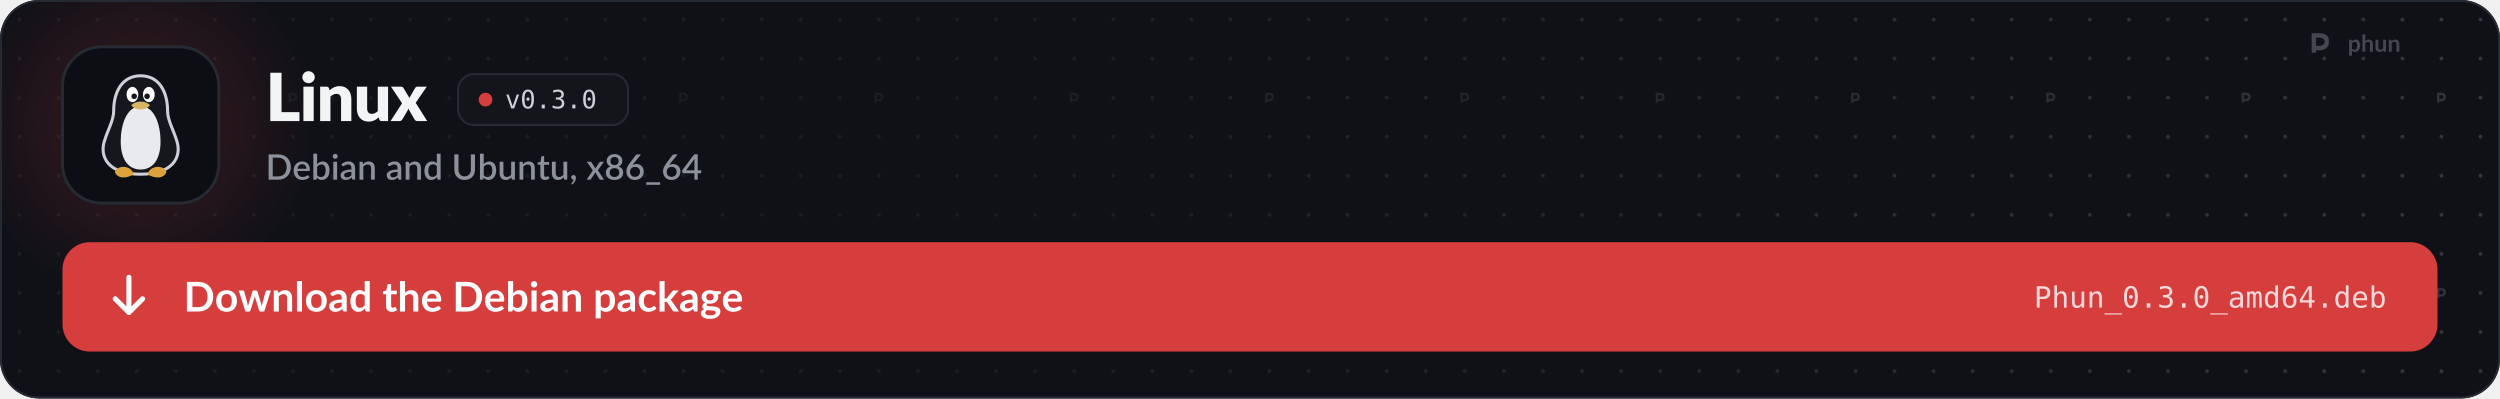
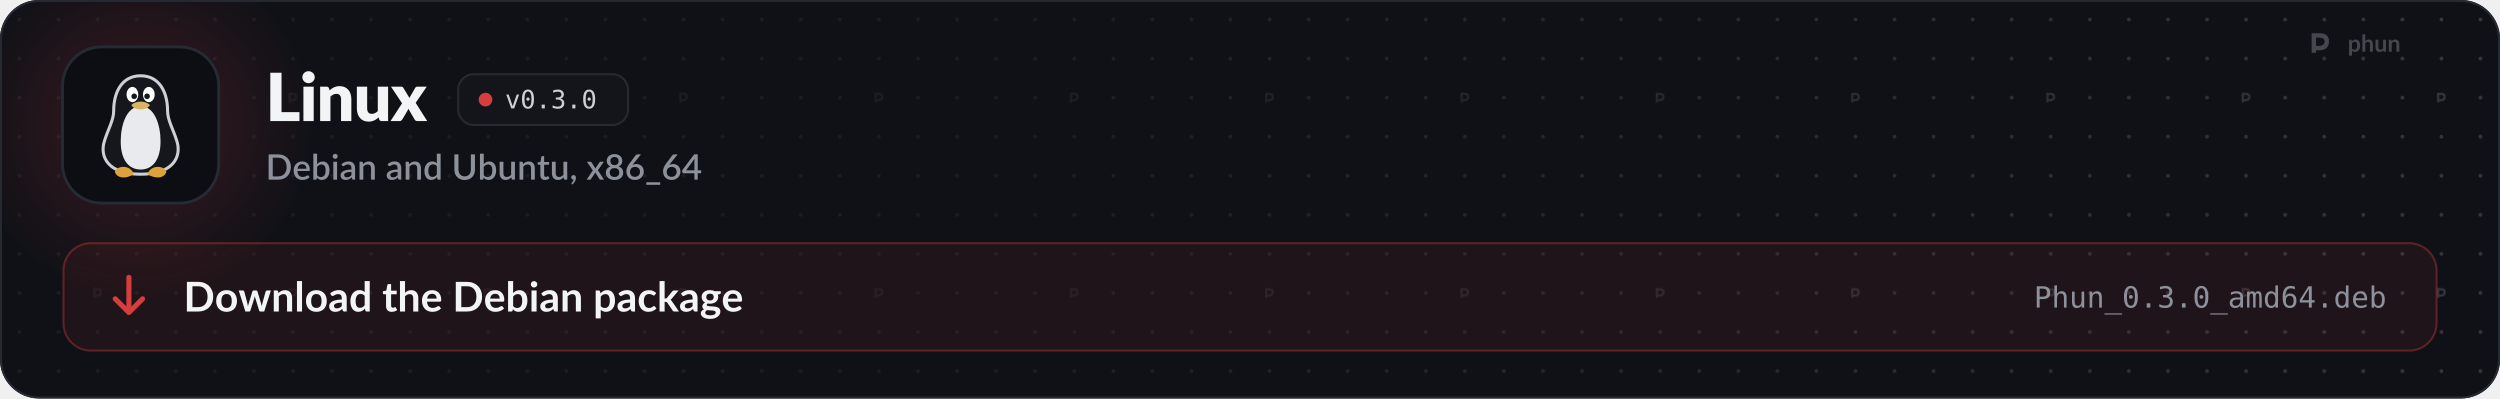
<svg xmlns="http://www.w3.org/2000/svg" width="1280" height="204" viewBox="0 0 1280 204" role="img" aria-labelledby="t d">
  <style>
  .pulse { animation: pulse 2.6s ease-in-out infinite; }
  .pulse.b { animation-delay: .5s; }
  .pulse.c { animation-delay: 1s; }
  @keyframes pulse { 0%, 100% { opacity: 1; } 50% { opacity: .35; } }
  .flow { stroke-dasharray: 4 6; animation: flow 1.6s linear infinite; }
  @keyframes flow { to { stroke-dashoffset: -20; } }
  .blink { animation: blink 1.1s steps(1) infinite; }
  @keyframes blink { 50% { opacity: 0; } }
  .rise { animation: rise .7s cubic-bezier(.2,.7,.2,1) both; }
  @keyframes rise { from { opacity: 0; transform: translateY(8px); } }
  .spin { transform-box: fill-box; transform-origin: center; animation: spin 6s linear infinite; }
  @keyframes spin { to { transform: rotate(360deg); } }
  .bob { animation: bob 3s ease-in-out infinite; }
  @keyframes bob { 50% { transform: translateY(-4px); } }

  .sway { transform-box: view-box; transform-origin: 52px 22px; animation: sway 3.2s ease-in-out infinite; }
  @keyframes sway { 0%, 100% { transform: rotate(-6deg); } 50% { transform: rotate(8deg); } }
  .pane { animation: pane 4s ease-in-out infinite; }
  @keyframes pane { 0%, 100% { opacity: .55; } 12%, 30% { opacity: 1; } 45% { opacity: .55; } }
  .waddle { transform-box: view-box; transform-origin: 50px 96px; animation: waddle 1.6s ease-in-out infinite; }
  @keyframes waddle { 0%, 100% { transform: rotate(-5deg); } 50% { transform: rotate(5deg); } }
  .lid { transform-box: fill-box; transform-origin: center; animation: lid 4.5s infinite; }
  @keyframes lid { 0%, 92%, 100% { transform: scaleY(1); } 95% { transform: scaleY(.1); } }
  .drop { animation: drop 1.8s ease-in-out infinite; }
  @keyframes drop { 0%, 100% { transform: translateY(-2px); } 50% { transform: translateY(3px); } }

  @media (prefers-reduced-motion: reduce) { * { animation: none !important; } }
</style>
  <defs>
    <path id="k21" d="M1019 -270L1019 0L141 0L141 -1457L479 -1457L479 -270L1019 -270Z" />
    <path id="k98" d="M422 -1037L422 0L112 0L112 -1037L422 -1037ZM454 -1321Q454 -1284 439 -1251.5Q424 -1219 398 -1194.5Q372 -1170 337.5 -1155.5Q303 -1141 264 -1141Q226 -1141 193 -1155.5Q160 -1170 134.5 -1194.5Q109 -1219 94.5 -1251.5Q80 -1284 80 -1321Q80 -1359 94.5 -1392Q109 -1425 134.5 -1450Q160 -1475 193 -1489Q226 -1503 264 -1503Q303 -1503 337.5 -1489Q372 -1475 398 -1450Q424 -1425 439 -1392Q454 -1359 454 -1321Z" />
    <path id="k109" d="M391 -925Q421 -953 453 -977Q485 -1001 521.5 -1017.5Q558 -1034 600.5 -1043.5Q643 -1053 693 -1053Q778 -1053 843.5 -1023.5Q909 -994 954 -941.5Q999 -889 1022 -816.5Q1045 -744 1045 -659L1045 0L735 0L735 -659Q735 -735 700 -777.5Q665 -820 597 -820Q546 -820 501.5 -798.5Q457 -777 415 -740L415 0L105 0L105 -1037L297 -1037Q355 -1037 373 -985L391 -925Z" />
    <path id="k134" d="M1035 -1037L1035 0L843 0Q785 0 767 -52L749 -112Q719 -83 687 -59.5Q655 -36 618.5 -19.5Q582 -3 539.5 6.5Q497 16 447 16Q362 16 296.5 -13.5Q231 -43 186 -96Q141 -149 118 -221Q95 -293 95 -379L95 -1037L405 -1037L405 -379Q405 -302 440 -260Q475 -218 543 -218Q594 -218 638.5 -239.5Q683 -261 725 -298L725 -1037L1035 -1037Z" />
    <path id="k138" d="M1097 0L799 0Q766 0 745.5 -16Q725 -32 713 -54L528 -372Q523 -355 516 -340Q509 -325 501 -312L349 -54Q335 -34 316 -17Q297 0 267 0L-9 0L339 -536L5 -1037L303 -1037Q336 -1037 351.5 -1028.5Q367 -1020 379 -1000L564 -693Q570 -711 579 -728.5Q588 -746 599 -764L731 -995Q745 -1017 760.5 -1027Q776 -1037 799 -1037L1083 -1037L749 -550L1097 0Z" />
    <path id="o89" d="M100 -1120L291 -1120L616 -180L942 -1120L1133 -1120L735 0L498 0L100 -1120Z" />
    <path id="o19" d="M483 -750Q483 -805 521.5 -845Q560 -885 614 -885Q670 -885 710 -845Q750 -805 750 -750Q750 -694 710.5 -655Q671 -616 614 -616Q558 -616 520.5 -654Q483 -692 483 -750ZM616 -1360Q475 -1360 405.5 -1208Q336 -1056 336 -745Q336 -435 405.5 -283Q475 -131 616 -131Q758 -131 827.5 -283Q897 -435 897 -745Q897 -1056 827.5 -1208Q758 -1360 616 -1360ZM616 -1520Q855 -1520 977.5 -1324Q1100 -1128 1100 -745Q1100 -363 977.5 -167Q855 29 616 29Q377 29 255 -167Q133 -363 133 -745Q133 -1128 255 -1324Q377 -1520 616 -1520Z" />
    <path id="o17" d="M489 -305L741 -305L741 0L489 0L489 -305Z" />
    <path id="o22" d="M776 -799Q923 -760 1001 -660.5Q1079 -561 1079 -412Q1079 -206 940.5 -88.5Q802 29 557 29Q454 29 347 10Q240 -9 137 -45L137 -246Q239 -193 338 -167Q437 -141 535 -141Q701 -141 790 -216Q879 -291 879 -432Q879 -562 790 -638.5Q701 -715 549 -715L395 -715L395 -881L549 -881Q688 -881 766 -942Q844 -1003 844 -1112Q844 -1227 771.5 -1288.5Q699 -1350 565 -1350Q476 -1350 381 -1330Q286 -1310 182 -1270L182 -1456Q303 -1488 397.5 -1504Q492 -1520 565 -1520Q783 -1520 913.5 -1410.5Q1044 -1301 1044 -1120Q1044 -997 975.5 -915Q907 -833 776 -799Z" />
    <path id="s9" d="M1435 -720Q1435 -560 1383 -427.5Q1331 -295 1236.5 -200Q1142 -105 1009.5 -52.5Q877 0 715 0L171 0L171 -1440L715 -1440Q877 -1440 1009.5 -1387.5Q1142 -1335 1236.5 -1240Q1331 -1145 1383 -1012.5Q1435 -880 1435 -720ZM1196 -720Q1196 -844 1162.5 -943Q1129 -1042 1066.5 -1110Q1004 -1178 915 -1214.5Q826 -1251 715 -1251L406 -1251L406 -189L715 -189Q826 -189 915 -225Q1004 -261 1066.5 -329.5Q1129 -398 1162.5 -496.5Q1196 -595 1196 -720Z" />
    <path id="s59" d="M800 -625Q800 -679 784.5 -725.5Q769 -772 739 -806.5Q709 -841 664.5 -860.5Q620 -880 562 -880Q445 -880 378 -813Q311 -746 293 -625L800 -625ZM287 -493Q291 -406 314 -342.5Q337 -279 375.5 -237Q414 -195 467.5 -174.5Q521 -154 587 -154Q650 -154 696 -168.5Q742 -183 776 -200.5Q810 -218 834 -232.5Q858 -247 878 -247Q904 -247 918 -227L979 -148Q941 -103 893 -72Q845 -41 791 -21.5Q737 -2 680 6.5Q623 15 569 15Q463 15 372.5 -20.5Q282 -56 215.5 -125Q149 -194 111.5 -296Q74 -398 74 -531Q74 -637 107.5 -729Q141 -821 203.5 -889Q266 -957 355.5 -996.5Q445 -1036 558 -1036Q652 -1036 732 -1005.5Q812 -975 870 -916Q928 -857 960.5 -771.5Q993 -686 993 -577Q993 -527 982 -510Q971 -493 942 -493L287 -493Z" />
    <path id="s48" d="M346 -256Q391 -198 444.5 -174.5Q498 -151 561 -151Q688 -151 759 -243Q830 -335 830 -528Q830 -704 768.5 -785Q707 -866 593 -866Q514 -866 455.5 -830.5Q397 -795 346 -729L346 -256ZM346 -885Q409 -954 487 -995Q565 -1036 665 -1036Q754 -1036 825.5 -1001.5Q897 -967 947 -902Q997 -837 1024 -744.5Q1051 -652 1051 -536Q1051 -412 1020.5 -310.5Q990 -209 933 -136.5Q876 -64 795 -24.5Q714 15 614 15Q565 15 525 5.5Q485 -4 451 -22Q417 -40 388.5 -65Q360 -90 334 -122L325 -43Q320 -20 307 -10Q294 0 271 0L131 0L131 -1480L346 -1480L346 -885Z" />
    <path id="s98" d="M355 -1020L355 0L140 0L140 -1020L355 -1020ZM391 -1328Q391 -1299 379.5 -1273Q368 -1247 348 -1227.5Q328 -1208 301.5 -1196.5Q275 -1185 245 -1185Q216 -1185 190.5 -1196.5Q165 -1208 146 -1227.5Q127 -1247 115.5 -1273Q104 -1299 104 -1328Q104 -1358 115.5 -1384Q127 -1410 146 -1429.5Q165 -1449 190.5 -1460.5Q216 -1472 245 -1472Q275 -1472 301.5 -1460.5Q328 -1449 348 -1429.5Q368 -1410 379.5 -1384Q391 -1358 391 -1328Z" />
    <path id="s45" d="M676 -446Q561 -442 482 -427.5Q403 -413 354 -390.5Q305 -368 283.5 -337Q262 -306 262 -269Q262 -233 273.5 -207.5Q285 -182 305.5 -165.5Q326 -149 353.5 -141.5Q381 -134 414 -134Q498 -134 558.5 -165.5Q619 -197 676 -257L676 -446ZM106 -878Q279 -1039 518 -1039Q606 -1039 674.5 -1010.5Q743 -982 789.5 -930Q836 -878 860.5 -806.5Q885 -735 885 -648L885 0L789 0Q758 0 742 -9.5Q726 -19 715 -48L694 -131Q655 -96 617 -68.5Q579 -41 538.5 -22Q498 -3 451.5 6.5Q405 16 349 16Q287 16 233.5 -1Q180 -18 141 -52.5Q102 -87 79.5 -138Q57 -189 57 -258Q57 -317 88.5 -373Q120 -429 192.5 -473.5Q265 -518 383.5 -547Q502 -576 676 -580L676 -648Q676 -758 629 -812Q582 -866 491 -866Q429 -866 387 -850.5Q345 -835 314 -817Q283 -799 259 -783.5Q235 -768 208 -768Q186 -768 170.5 -779.5Q155 -791 145 -808L106 -878Z" />
    <path id="s109" d="M332 -885Q365 -919 400.5 -946.5Q436 -974 476 -994Q516 -1014 561 -1025Q606 -1036 659 -1036Q743 -1036 806.5 -1008Q870 -980 913.5 -929Q957 -878 979 -806.5Q1001 -735 1001 -649L1001 0L787 0L787 -649Q787 -752 739.5 -809Q692 -866 595 -866Q523 -866 461.5 -833Q400 -800 346 -743L346 0L131 0L131 -1020L261 -1020Q305 -1020 317 -979L332 -885Z" />
    <path id="s55" d="M782 -769Q737 -827 683 -850Q629 -873 566 -873Q440 -873 369 -780.5Q298 -688 298 -507Q298 -413 314 -346.5Q330 -280 360 -238Q390 -196 433 -177Q476 -158 530 -158Q612 -158 671.5 -193.5Q731 -229 782 -294L782 -769ZM997 -1480L997 0L867 0Q824 0 812 -41L793 -152Q729 -77 647.5 -31Q566 15 458 15Q372 15 302 -19.5Q232 -54 182 -120Q132 -186 104.5 -283.5Q77 -381 77 -507Q77 -621 107.5 -718Q138 -815 195 -886.5Q252 -958 333.5 -998.5Q415 -1039 516 -1039Q606 -1039 669 -1010.5Q732 -982 782 -931L782 -1480L997 -1480Z" />
    <path id="s38" d="M739 -189Q822 -189 887.5 -217Q953 -245 998.5 -295Q1044 -345 1068 -415.5Q1092 -486 1092 -572L1092 -1440L1325 -1440L1325 -572Q1325 -445 1284.5 -337Q1244 -229 1168 -150.5Q1092 -72 983.5 -27.5Q875 17 739 17Q603 17 494.5 -27.5Q386 -72 310 -150.5Q234 -229 193.5 -337Q153 -445 153 -572L153 -1440L387 -1440L387 -573Q387 -487 411 -416.5Q435 -346 480 -295.5Q525 -245 590.5 -217Q656 -189 739 -189Z" />
    <path id="s134" d="M991 -1020L991 0L861 0Q818 0 806 -41L790 -136Q758 -102 722.5 -74Q687 -46 647 -26Q607 -6 561.5 5Q516 16 464 16Q380 16 316 -12Q252 -40 208.5 -91Q165 -142 143 -213.5Q121 -285 121 -371L121 -1020L336 -1020L336 -371Q336 -268 383.5 -211Q431 -154 528 -154Q599 -154 660.5 -186.5Q722 -219 776 -276L776 -1020L991 -1020Z" />
    <path id="s124" d="M458 16Q331 16 262.5 -55.5Q194 -127 194 -257L194 -851L82 -851Q64 -851 51 -862.5Q38 -874 38 -897L38 -984L203 -1008L250 -1303Q255 -1320 267 -1330.5Q279 -1341 299 -1341L409 -1341L409 -1006L692 -1006L692 -851L409 -851L409 -272Q409 -217 436 -188Q463 -159 508 -159Q533 -159 551 -165.5Q569 -172 582 -179.5Q595 -187 604.5 -193.5Q614 -200 623 -200Q641 -200 652 -180L716 -75Q666 -31 598 -7.5Q530 16 458 16Z" />
    <path id="s311" d="M227 -1Q198 -1 174 -11.5Q150 -22 132.5 -40.5Q115 -59 105.5 -84Q96 -109 96 -139Q96 -165 105.5 -188Q115 -211 132.5 -228Q150 -245 174.5 -254.5Q199 -264 228 -264Q262 -264 288 -251.5Q314 -239 331.5 -217.5Q349 -196 357.5 -167.5Q366 -139 366 -107Q366 -61 352.5 -10Q339 41 312.5 91.5Q286 142 247.5 190Q209 238 160 278L123 244Q115 236 111.5 229Q108 222 108 211Q108 194 125 179Q135 168 151 150Q167 132 183 109Q199 86 212.5 58Q226 30 232 -1L227 -1Z" />
    <path id="s138" d="M1007 0L801 0Q776 0 761.5 -13Q747 -26 738 -42L503 -419Q494 -385 479 -360L266 -42Q255 -26 241.5 -13Q228 0 206 0L14 0L367 -526L28 -1020L234 -1020Q259 -1020 270.5 -1012.5Q282 -1005 291 -990L522 -630Q531 -663 550 -693L745 -986Q765 -1020 796 -1020L993 -1020L654 -535L1007 0Z" />
    <path id="s1142" d="M580 -154Q645 -154 696 -172.5Q747 -191 781.5 -224.5Q816 -258 834 -304Q852 -350 852 -404Q852 -470 831.5 -518Q811 -566 774.5 -597.5Q738 -629 688 -644.5Q638 -660 580 -660Q522 -660 472 -644.5Q422 -629 385.5 -597.5Q349 -566 328.5 -518Q308 -470 308 -404Q308 -350 326 -304Q344 -258 378.5 -224.5Q413 -191 464 -172.5Q515 -154 580 -154ZM580 -1291Q521 -1291 476.5 -1273Q432 -1255 403 -1225Q374 -1195 359.5 -1154.5Q345 -1114 345 -1069Q345 -1024 357.5 -981Q370 -938 397.5 -904.5Q425 -871 470 -851Q515 -831 580 -831Q645 -831 690 -851Q735 -871 762.5 -904.5Q790 -938 802.5 -981Q815 -1024 815 -1069Q815 -1114 800.5 -1154.5Q786 -1195 756.5 -1225Q727 -1255 683 -1273Q639 -1291 580 -1291ZM807 -751Q940 -710 1006.5 -621Q1073 -532 1073 -400Q1073 -305 1037 -228Q1001 -151 936 -97Q871 -43 780.5 -13.5Q690 16 580 16Q470 16 379.5 -13.5Q289 -43 224 -97Q159 -151 123 -228Q87 -305 87 -400Q87 -532 153.5 -621Q220 -710 353 -751Q245 -794 190.5 -876Q136 -958 136 -1073Q136 -1154 168 -1224Q200 -1294 258.5 -1345.5Q317 -1397 399 -1426.5Q481 -1456 580 -1456Q679 -1456 760.5 -1426.5Q842 -1397 900.5 -1345.5Q959 -1294 991.5 -1224Q1024 -1154 1024 -1073Q1024 -958 969.5 -876Q915 -794 807 -751Z" />
    <path id="s1141" d="M578 -162Q643 -162 697 -183.5Q751 -205 789.5 -243Q828 -281 849 -333Q870 -385 870 -446Q870 -512 849.5 -564.5Q829 -617 791.5 -653Q754 -689 701.5 -708.5Q649 -728 586 -728Q521 -728 468.5 -706Q416 -684 379 -646Q342 -608 322 -557Q302 -506 302 -449Q302 -385 320 -332Q338 -279 373 -241.5Q408 -204 459.5 -183Q511 -162 578 -162ZM499 -910Q483 -890 468.5 -872Q454 -854 440 -836Q486 -862 541 -877Q596 -892 659 -892Q743 -892 820 -864.5Q897 -837 955.5 -782.5Q1014 -728 1049 -647.5Q1084 -567 1084 -462Q1084 -362 1047.5 -275Q1011 -188 945 -123.5Q879 -59 786.5 -21.5Q694 16 582 16Q470 16 380 -20Q290 -56 226.5 -121.5Q163 -187 129 -279Q95 -371 95 -484Q95 -582 137 -689Q179 -796 267 -914L621 -1389Q637 -1410 667.5 -1425Q698 -1440 736 -1440L926 -1440L499 -910Z" />
    <path id="s333" d="M857 148L857 290L69 290L69 148L857 148Z" />
    <path id="s403" d="M721 -532L721 -1058Q721 -1121 730 -1196L246 -532L721 -532ZM1107 -532L1107 -408Q1107 -390 1095.5 -377Q1084 -364 1061 -364L908 -364L908 0L721 0L721 -364L98 -364Q75 -364 58.5 -377.5Q42 -391 37 -411L15 -521L706 -1441L908 -1441L908 -532L1107 -532Z" />
    <path id="b9" d="M1445 -723Q1445 -564 1392 -431Q1339 -298 1243 -202Q1147 -106 1012 -53Q877 0 712 0L161 0L161 -1446L712 -1446Q877 -1446 1012 -1392.5Q1147 -1339 1243 -1243.5Q1339 -1148 1392 -1015Q1445 -882 1445 -723ZM1169 -723Q1169 -842 1137.5 -936.5Q1106 -1031 1046.5 -1096.5Q987 -1162 902.5 -1197Q818 -1232 712 -1232L431 -1232L431 -214L712 -214Q818 -214 902.5 -249Q987 -284 1046.5 -349.5Q1106 -415 1137.5 -509.5Q1169 -604 1169 -723Z" />
    <path id="b111" d="M576 -1042Q690 -1042 783.5 -1005Q877 -968 943.5 -900Q1010 -832 1046 -734Q1082 -636 1082 -515Q1082 -393 1046 -295Q1010 -197 943.5 -128Q877 -59 783.5 -22Q690 15 576 15Q461 15 367 -22Q273 -59 206.5 -128Q140 -197 103.5 -295Q67 -393 67 -515Q67 -636 103.5 -734Q140 -832 206.5 -900Q273 -968 367 -1005Q461 -1042 576 -1042ZM576 -175Q704 -175 765.5 -261Q827 -347 827 -513Q827 -679 765.5 -766Q704 -853 576 -853Q446 -853 383.5 -765.5Q321 -678 321 -513Q321 -348 383.5 -261.5Q446 -175 576 -175Z" />
    <path id="b137" d="M1587 -1026L1261 0L1063 0Q1029 0 1016 -44L832 -637Q823 -667 815.5 -696.5Q808 -726 803 -756Q797 -726 789.5 -695.5Q782 -665 773 -635L586 -44Q574 0 533 0L343 0L18 -1026L215 -1026Q242 -1026 261 -1013Q280 -1000 286 -980L433 -432Q444 -387 452.5 -344Q461 -301 467 -258Q478 -301 490.5 -344Q503 -387 517 -432L687 -982Q693 -1002 710.5 -1015Q728 -1028 753 -1028L862 -1028Q888 -1028 906.5 -1015Q925 -1002 931 -982L1096 -432Q1109 -387 1120.5 -343.5Q1132 -300 1143 -257Q1156 -342 1180 -432L1331 -980Q1338 -1000 1356 -1013Q1374 -1026 1399 -1026L1587 -1026Z" />
    <path id="b109" d="M353 -900Q384 -931 418.5 -957.5Q453 -984 491.5 -1002.5Q530 -1021 574 -1031.5Q618 -1042 670 -1042Q754 -1042 819 -1013.5Q884 -985 927.5 -933.5Q971 -882 993.5 -810.5Q1016 -739 1016 -653L1016 0L769 0L769 -653Q769 -747 726 -798.5Q683 -850 595 -850Q531 -850 475 -821Q419 -792 369 -742L369 0L122 0L122 -1026L273 -1026Q321 -1026 336 -981L353 -900Z" />
    <path id="b1140" d="M372 -1486L372 0L125 0L125 -1486L372 -1486Z" />
    <path id="b45" d="M664 -438Q557 -433 484 -419.5Q411 -406 367 -385Q323 -364 304 -336Q285 -308 285 -275Q285 -210 323.5 -182Q362 -154 424 -154Q500 -154 555.5 -181.5Q611 -209 664 -265L664 -438ZM98 -883Q275 -1045 524 -1045Q614 -1045 685 -1015.5Q756 -986 805 -933.5Q854 -881 879.5 -808Q905 -735 905 -648L905 0L793 0Q758 0 739 -10.5Q720 -21 709 -53L687 -127Q648 -92 611 -65.5Q574 -39 534 -21Q494 -3 448.5 6.5Q403 16 348 16Q283 16 228 -1.5Q173 -19 133 -54Q93 -89 71 -141Q49 -193 49 -262Q49 -301 62 -339.5Q75 -378 104.5 -413Q134 -448 181 -479Q228 -510 296.5 -533Q365 -556 456 -570.5Q547 -585 664 -588L664 -648Q664 -751 620 -800.5Q576 -850 493 -850Q433 -850 393.5 -836Q354 -822 324 -804.5Q294 -787 269.5 -773Q245 -759 215 -759Q189 -759 171 -772.5Q153 -786 142 -804L98 -883Z" />
    <path id="b55" d="M766 -764Q724 -815 674.5 -836Q625 -857 568 -857Q512 -857 467 -836Q422 -815 390 -772.5Q358 -730 341 -664.5Q324 -599 324 -510Q324 -420 338.5 -357.5Q353 -295 380 -255.5Q407 -216 446 -198.5Q485 -181 533 -181Q610 -181 664 -213Q718 -245 766 -304L766 -764ZM1013 -1486L1013 0L862 0Q813 0 800 -45L779 -144Q717 -73 636.5 -29Q556 15 449 15Q365 15 295 -20Q225 -55 174.5 -121.5Q124 -188 96.5 -286Q69 -384 69 -510Q69 -624 100 -722Q131 -820 189 -892Q247 -964 328 -1004.5Q409 -1045 510 -1045Q596 -1045 657 -1018Q718 -991 766 -945L766 -1486L1013 -1486Z" />
    <path id="b124" d="M464 16Q330 16 258.5 -59.5Q187 -135 187 -268L187 -841L82 -841Q62 -841 48 -854Q34 -867 34 -893L34 -991L199 -1018L251 -1298Q256 -1318 270 -1329Q284 -1340 306 -1340L434 -1340L434 -1017L708 -1017L708 -841L434 -841L434 -285Q434 -237 457.5 -210Q481 -183 522 -183Q545 -183 560.5 -188.5Q576 -194 587.5 -200Q599 -206 608 -211.5Q617 -217 626 -217Q637 -217 644 -211.5Q651 -206 659 -195L733 -75Q679 -30 609 -7Q539 16 464 16Z" />
    <path id="b95" d="M369 -916Q429 -972 501 -1007Q573 -1042 670 -1042Q754 -1042 819 -1013.5Q884 -985 927.5 -933.5Q971 -882 993.5 -810.5Q1016 -739 1016 -653L1016 0L769 0L769 -653Q769 -747 726 -798.5Q683 -850 595 -850Q531 -850 475 -821Q419 -792 369 -742L369 0L122 0L122 -1486L369 -1486L369 -916Z" />
    <path id="b59" d="M783 -631Q783 -679 769.5 -721.5Q756 -764 729 -796Q702 -828 660.5 -846.5Q619 -865 564 -865Q457 -865 395.5 -804Q334 -743 317 -631L783 -631ZM312 -482Q318 -403 340 -345.5Q362 -288 398 -250.5Q434 -213 483.5 -194.5Q533 -176 593 -176Q653 -176 696.5 -190Q740 -204 772.5 -221Q805 -238 829.5 -252Q854 -266 877 -266Q908 -266 923 -243L994 -153Q953 -105 902 -72.5Q851 -40 795.5 -20.5Q740 -1 682.5 7Q625 15 571 15Q464 15 372 -20.5Q280 -56 212 -125.5Q144 -195 105 -297.5Q66 -400 66 -535Q66 -640 100 -732.5Q134 -825 197.5 -893.5Q261 -962 352.5 -1002Q444 -1042 559 -1042Q656 -1042 738 -1011Q820 -980 879 -920.5Q938 -861 971.5 -774.5Q1005 -688 1005 -577Q1005 -521 993 -501.5Q981 -482 947 -482L312 -482Z" />
    <path id="b48" d="M369 -266Q411 -215 460.5 -194Q510 -173 565 -173Q622 -173 667.5 -193.5Q713 -214 745 -257.5Q777 -301 794 -368.5Q811 -436 811 -530Q811 -699 755 -774.5Q699 -850 594 -850Q523 -850 470 -817.5Q417 -785 369 -726L369 -266ZM369 -900Q431 -965 506.5 -1003.5Q582 -1042 679 -1042Q768 -1042 839.5 -1007Q911 -972 961.5 -906.5Q1012 -841 1039 -748Q1066 -655 1066 -539Q1066 -414 1035 -312Q1004 -210 946.5 -137.5Q889 -65 808 -25Q727 15 628 15Q580 15 541 5.5Q502 -4 469 -21Q436 -38 408.5 -62.5Q381 -87 356 -117L345 -48Q339 -22 324.5 -11Q310 0 285 0L122 0L122 -1486L369 -1486L369 -900Z" />
    <path id="b98" d="M378 -1026L378 0L130 0L130 -1026L378 -1026ZM412 -1325Q412 -1293 399 -1265Q386 -1237 364.5 -1216Q343 -1195 314 -1182.5Q285 -1170 252 -1170Q220 -1170 191.5 -1182.5Q163 -1195 142 -1216Q121 -1237 108.5 -1265Q96 -1293 96 -1325Q96 -1358 108.5 -1387Q121 -1416 142 -1437Q163 -1458 191.5 -1470.5Q220 -1483 252 -1483Q285 -1483 314 -1470.5Q343 -1458 364.5 -1437Q386 -1416 399 -1387Q412 -1358 412 -1325Z" />
    <path id="b114" d="M369 -266Q411 -215 460.5 -194Q510 -173 568 -173Q624 -173 669 -194Q714 -215 745.5 -258Q777 -301 794 -366.5Q811 -432 811 -521Q811 -611 796.5 -673.5Q782 -736 755 -775Q728 -814 689.5 -832Q651 -850 602 -850Q525 -850 471 -817.5Q417 -785 369 -726L369 -266ZM356 -886Q419 -957 499 -1001Q579 -1045 687 -1045Q771 -1045 840.5 -1010Q910 -975 960.5 -908.5Q1011 -842 1038.5 -744.5Q1066 -647 1066 -521Q1066 -406 1035 -308Q1004 -210 946.5 -138Q889 -66 807.5 -25.5Q726 15 625 15Q539 15 478 -11.5Q417 -38 369 -85L369 335L122 335L122 -1026L273 -1026Q321 -1026 336 -981L356 -886Z" />
    <path id="b49" d="M857 -809Q846 -795 835.5 -787Q825 -779 805 -779Q786 -779 768 -790.5Q750 -802 725 -816.5Q700 -831 665.5 -842.5Q631 -854 580 -854Q515 -854 466 -830.5Q417 -807 384.5 -763Q352 -719 336 -656.5Q320 -594 320 -515Q320 -433 337.5 -369Q355 -305 388 -261.5Q421 -218 468 -195.5Q515 -173 574 -173Q633 -173 669.5 -187.5Q706 -202 731 -219.5Q756 -237 774.5 -251.5Q793 -266 816 -266Q846 -266 861 -243L932 -153Q891 -105 843 -72.5Q795 -40 743.5 -20.5Q692 -1 637.5 7Q583 15 529 15Q434 15 350 -20.5Q266 -56 203 -124Q140 -192 103.5 -290.5Q67 -389 67 -515Q67 -628 99.5 -724.5Q132 -821 195 -891.5Q258 -962 351 -1002Q444 -1042 565 -1042Q680 -1042 766.5 -1005Q853 -968 922 -899L857 -809Z" />
    <path id="b104" d="M369 -1486L369 -635L415 -635Q440 -635 454.5 -641.5Q469 -648 484 -668L739 -983Q755 -1004 774.5 -1015Q794 -1026 825 -1026L1051 -1026L732 -645Q698 -600 658 -576Q679 -561 695.5 -541Q712 -521 727 -498L1069 0L846 0Q817 0 796 -9.5Q775 -19 761 -44L499 -433Q485 -456 470 -463Q455 -470 425 -470L369 -470L369 0L122 0L122 -1486L369 -1486Z" />
    <path id="b93" d="M497 -538Q543 -538 577 -550.5Q611 -563 633.5 -585Q656 -607 667.5 -638Q679 -669 679 -706Q679 -782 633.5 -826.5Q588 -871 497 -871Q406 -871 360.5 -826.5Q315 -782 315 -706Q315 -670 326.5 -639Q338 -608 360.5 -585.5Q383 -563 417.5 -550.5Q452 -538 497 -538ZM776 46Q776 16 758 -3Q740 -22 709 -32.5Q678 -43 636.5 -48Q595 -53 548.5 -55.5Q502 -58 452.5 -60Q403 -62 356 -68Q315 -45 289.5 -14Q264 17 264 58Q264 85 277.5 108.5Q291 132 320.5 149Q350 166 397 175.5Q444 185 512 185Q581 185 631 174.5Q681 164 713.5 145.5Q746 127 761 101.5Q776 76 776 46ZM1022 -991L1022 -899Q1022 -855 969 -845L877 -828Q898 -775 898 -712Q898 -636 867.5 -574.5Q837 -513 783 -470Q729 -427 655.5 -403.5Q582 -380 497 -380Q467 -380 439 -383Q411 -386 384 -391Q336 -362 336 -326Q336 -295 364.5 -280.5Q393 -266 440 -260Q487 -254 547 -252.5Q607 -251 670 -246Q733 -241 793 -228.5Q853 -216 900 -189Q947 -162 975.5 -115.5Q1004 -69 1004 4Q1004 72 970.5 136Q937 200 873.5 250Q810 300 717.5 330.5Q625 361 507 361Q391 361 305 338.5Q219 316 162 278.5Q105 241 77 192Q49 143 49 90Q49 18 92.5 -30.5Q136 -79 212 -108Q171 -129 147 -164Q123 -199 123 -256Q123 -279 131.5 -303.5Q140 -328 156.5 -352Q173 -376 198 -397.5Q223 -419 257 -436Q179 -478 134.5 -548Q90 -618 90 -712Q90 -788 120.5 -849.5Q151 -911 205.5 -954.5Q260 -998 334.5 -1021Q409 -1044 497 -1044Q563 -1044 621 -1030.5Q679 -1017 727 -991L1022 -991Z" />
    <path id="o51" d="M399 -1327L399 -766L633 -766Q773 -766 851.5 -840Q930 -914 930 -1047Q930 -1180 852 -1253.5Q774 -1327 633 -1327L399 -1327ZM197 -1493L633 -1493Q883 -1493 1012 -1379.5Q1141 -1266 1141 -1047Q1141 -826 1012.5 -713Q884 -600 633 -600L399 -600L399 0L197 0L197 -1493Z" />
    <path id="o75" d="M1051 -694L1051 0L866 0L866 -694Q866 -845 813 -916Q760 -987 647 -987Q518 -987 448.5 -895.5Q379 -804 379 -633L379 0L195 0L195 -1556L379 -1556L379 -952Q428 -1048 512 -1097.5Q596 -1147 711 -1147Q882 -1147 966.5 -1034.5Q1051 -922 1051 -694Z" />
    <path id="o88" d="M195 -424L195 -1118L379 -1118L379 -424Q379 -273 432.5 -202Q486 -131 598 -131Q728 -131 797 -222.5Q866 -314 866 -485L866 -1118L1051 -1118L1051 0L866 0L866 -168Q817 -71 732.5 -21Q648 29 535 29Q363 29 279 -83.5Q195 -196 195 -424Z" />
    <path id="o81" d="M1051 -694L1051 0L866 0L866 -694Q866 -845 813 -916Q760 -987 647 -987Q518 -987 448.5 -895.5Q379 -804 379 -633L379 0L195 0L195 -1120L379 -1120L379 -952Q428 -1048 512 -1097.5Q596 -1147 711 -1147Q882 -1147 966.5 -1034.5Q1051 -922 1051 -694Z" />
    <path id="o66" d="M1233 403L1233 483L0 483L0 403L1233 403Z" />
    <path id="o68" d="M702 -563L641 -563Q480 -563 398.5 -506.5Q317 -450 317 -338Q317 -237 378 -181Q439 -125 547 -125Q699 -125 786 -230.5Q873 -336 874 -522L874 -563L702 -563ZM1059 -639L1059 0L874 0L874 -166Q815 -66 725.5 -18.5Q636 29 508 29Q337 29 235 -67.5Q133 -164 133 -326Q133 -513 258.5 -610Q384 -707 627 -707L874 -707L874 -736Q873 -870 806 -930.5Q739 -991 592 -991Q498 -991 402 -964Q306 -937 215 -885L215 -1069Q317 -1108 410.5 -1127.5Q504 -1147 592 -1147Q731 -1147 829.5 -1106Q928 -1065 989 -983Q1027 -933 1043 -859.5Q1059 -786 1059 -639Z" />
    <path id="o80" d="M676 -1006Q710 -1078 762.5 -1112.5Q815 -1147 889 -1147Q1024 -1147 1079.5 -1042.5Q1135 -938 1135 -649L1135 0L967 0L967 -641Q967 -878 940.5 -935.5Q914 -993 844 -993Q764 -993 734.5 -931.5Q705 -870 705 -641L705 0L537 0L537 -641Q537 -881 508.5 -937Q480 -993 406 -993Q333 -993 304.5 -931.5Q276 -870 276 -641L276 0L109 0L109 -1120L276 -1120L276 -1024Q309 -1084 358.5 -1115.5Q408 -1147 471 -1147Q547 -1147 597.5 -1112Q648 -1077 676 -1006Z" />
    <path id="o71" d="M858 -977L858 -1556L1042 -1556L1042 0L858 0L858 -141Q812 -58 735.5 -14.5Q659 29 559 29Q356 29 239.5 -128.5Q123 -286 123 -563Q123 -836 240 -991.5Q357 -1147 559 -1147Q660 -1147 737 -1103.5Q814 -1060 858 -977ZM317 -559Q317 -345 385 -236Q453 -127 586 -127Q719 -127 788.5 -237Q858 -347 858 -559Q858 -772 788.5 -881.5Q719 -991 586 -991Q453 -991 385 -882Q317 -773 317 -559Z" />
    <path id="o25" d="M991 -1460L991 -1274Q928 -1311 857 -1330.5Q786 -1350 709 -1350Q517 -1350 418 -1205.5Q319 -1061 319 -780Q367 -880 452 -933.5Q537 -987 647 -987Q863 -987 981.5 -854.5Q1100 -722 1100 -479Q1100 -237 978 -104Q856 29 635 29Q375 29 254 -157.5Q133 -344 133 -745Q133 -1123 278.5 -1321.5Q424 -1520 700 -1520Q774 -1520 848 -1504.5Q922 -1489 991 -1460ZM631 -829Q502 -829 428 -736Q354 -643 354 -479Q354 -315 428 -222Q502 -129 631 -129Q765 -129 833 -217.5Q901 -306 901 -479Q901 -653 833 -741Q765 -829 631 -829Z" />
    <path id="o23" d="M735 -1309L264 -520L735 -520L735 -1309ZM702 -1493L936 -1493L936 -520L1135 -520L1135 -356L936 -356L936 0L735 0L735 -356L102 -356L102 -547L702 -1493Z" />
    <path id="o72" d="M1112 -606L1112 -516L315 -516L315 -510Q315 -327 410.5 -227Q506 -127 680 -127Q768 -127 864 -155Q960 -183 1069 -240L1069 -57Q964 -14 866.5 7.5Q769 29 678 29Q417 29 270 -127.5Q123 -284 123 -559Q123 -827 267 -987Q411 -1147 651 -1147Q865 -1147 988.5 -1002Q1112 -857 1112 -606ZM928 -660Q924 -822 851.5 -906.5Q779 -991 643 -991Q510 -991 424 -903Q338 -815 322 -659L928 -660Z" />
    <path id="o69" d="M918 -559Q918 -773 850 -882Q782 -991 649 -991Q515 -991 446 -881.5Q377 -772 377 -559Q377 -347 446 -237Q515 -127 649 -127Q782 -127 850 -236Q918 -345 918 -559ZM377 -977Q421 -1059 498.5 -1103Q576 -1147 678 -1147Q880 -1147 996 -991.5Q1112 -836 1112 -563Q1112 -286 995.5 -128.5Q879 29 676 29Q576 29 499.5 -14.5Q423 -58 377 -141L377 0L193 0L193 -1556L377 -1556L377 -977Z" />
    <path id="b134" d="M1006 -1026L1006 0L855 0Q806 0 793 -45L776 -127Q713 -63 637 -23.5Q561 16 458 16Q374 16 309.5 -12.5Q245 -41 201 -93Q157 -145 134.5 -216.5Q112 -288 112 -374L112 -1026L359 -1026L359 -374Q359 -280 402.5 -228.5Q446 -177 533 -177Q597 -177 653 -205.5Q709 -234 759 -284L759 -1026L1006 -1026Z" />
    <clipPath id="card">
      <rect width="1280" height="204" rx="20" />
    </clipPath>
    <pattern id="dots" width="100" height="100" patternUnits="userSpaceOnUse">
      <circle cx="10" cy="10" r="1" fill="#fff" />
      <circle cx="30" cy="10" r="1" fill="#fff" />
      <circle cx="50" cy="10" r="1" fill="#fff" />
      <circle cx="70" cy="10" r="1" fill="#fff" />
      <circle cx="90" cy="10" r="1" fill="#fff" />
      <circle cx="10" cy="30" r="1" fill="#fff" />
      <circle cx="30" cy="30" r="1" fill="#fff" />
      <circle cx="50" cy="30" r="1" fill="#fff" />
      <circle cx="70" cy="30" r="1" fill="#fff" />
      <circle cx="90" cy="30" r="1" fill="#fff" />
      <circle cx="10" cy="50" r="1" fill="#fff" />
      <circle cx="30" cy="50" r="1" fill="#fff" />
      <circle cx="70" cy="50" r="1" fill="#fff" />
      <circle cx="90" cy="50" r="1" fill="#fff" />
      <circle cx="10" cy="70" r="1" fill="#fff" />
      <circle cx="30" cy="70" r="1" fill="#fff" />
      <circle cx="50" cy="70" r="1" fill="#fff" />
      <circle cx="70" cy="70" r="1" fill="#fff" />
      <circle cx="90" cy="70" r="1" fill="#fff" />
      <circle cx="10" cy="90" r="1" fill="#fff" />
      <circle cx="30" cy="90" r="1" fill="#fff" />
      <circle cx="50" cy="90" r="1" fill="#fff" />
      <circle cx="70" cy="90" r="1" fill="#fff" />
      <circle cx="90" cy="90" r="1" fill="#fff" />
      <path d="M78 48H144C204 48 220 80 220 116C220 156 198 188 140 188H114V208H78ZM114 84V152H138C170 152 184 136 184 116C184 96 168 84 138 84Z" transform="translate(46 46) scale(0.03125) translate(-21 0)" fill="#fff" fill-rule="evenodd" />
    </pattern>
    <linearGradient id="fade" x1="0" x2="1" y1="0" y2="0">
      <stop offset="0.4" stop-color="#fff" stop-opacity=".05" />
      <stop offset="1" stop-color="#fff" stop-opacity=".16" />
    </linearGradient>
    <mask id="dotmask">
      <rect width="1280" height="204" fill="url(#fade)" />
    </mask>
    <radialGradient id="glow">
      <stop offset="0" stop-color="#d63d3d" stop-opacity=".22" />
      <stop offset="1" stop-color="#d63d3d" stop-opacity="0" />
    </radialGradient>
  </defs>
  <g clip-path="url(#card)">
    <rect width="1280" height="204" fill="#0f1117" />
    <rect width="1280" height="204" fill="url(#dots)" mask="url(#dotmask)" />
    <circle cx="72.0" cy="64.0" r="90" fill="url(#glow)" />
    <rect x="32" y="24" width="80" height="80" rx="20" fill="#0c0e13" stroke="#262a33" stroke-width="1.5" />
    <g transform="translate(42 34) scale(.6)">
      <g class="waddle">
        <path d="M50 8C34 8 27 22 27 38C27 46 22 54 19 64C15 77 22 92 50 92C78 92 85 77 81 64C78 54 73 46 73 38C73 22 66 8 50 8Z" fill="#15171c" stroke="#cdd0d6" stroke-width="2.6" stroke-linecap="round" stroke-linejoin="round" />
        <path d="M50 34C38 34 33 50 33 64C33 80 40 88 50 88C60 88 67 80 67 64C67 50 62 34 50 34Z" fill="#e8eaed" />
        <g class="lid">
          <ellipse cx="43" cy="24" rx="5" ry="6.5" fill="#fff" />
          <ellipse cx="57" cy="24" rx="5" ry="6.5" fill="#fff" />
          <circle cx="44.5" cy="25.5" r="2.4" fill="#15171c" />
          <circle cx="55.5" cy="25.5" r="2.4" fill="#15171c" />
        </g>
        <path d="M42 33C46 29 54 29 58 33C55 38 45 38 42 33Z" fill="#d8b564" />
        <path d="M28 90C30 84 42 84 44 92C38 96 30 96 28 90ZM56 92C58 84 70 84 72 90C70 96 62 96 56 92Z" fill="#dda23c" />
      </g>
    </g>
    <g fill="#f3f4f6" transform="translate(136 62) scale(0.017)">
      <use href="#k21" x="0" />
      <use href="#k98" x="1026" />
      <use href="#k109" x="1537" />
      <use href="#k134" x="2653" />
      <use href="#k138" x="3770" />
    </g>
    <rect x="234.584" y="38" width="86.96" height="26" rx="8" fill="#13151b" stroke="#262a33" stroke-width="1" />
    <circle cx="248.584" cy="51" r="3.5" fill="#d63d3d" class="pulse" />
    <g fill="#cdd0d6" transform="translate(258.584 55.5) scale(0.00635)">
      <use href="#o89" x="0" />
      <use href="#o19" x="1233" />
      <use href="#o17" x="2466" />
      <use href="#o22" x="3699" />
      <use href="#o17" x="4932" />
      <use href="#o19" x="6165" />
    </g>
    <g fill="#8c919b" transform="translate(136 92) scale(0.009)">
      <use href="#s9" x="0" />
      <use href="#s59" x="1521" />
      <use href="#s48" x="2583" />
      <use href="#s98" x="3711" />
      <use href="#s45" x="4206" />
      <use href="#s109" x="5211" />
      <use href="#s45" x="6831" />
      <use href="#s109" x="7836" />
      <use href="#s55" x="8958" />
      <use href="#s38" x="10584" />
      <use href="#s48" x="12063" />
      <use href="#s134" x="13191" />
      <use href="#s109" x="14313" />
      <use href="#s124" x="15435" />
      <use href="#s134" x="16166" />
      <use href="#s311" x="17288" />
      <use href="#s138" x="18247" />
      <use href="#s1142" x="19268" />
      <use href="#s1141" x="20428" />
      <use href="#s333" x="21588" />
      <use href="#s1141" x="22514" />
      <use href="#s403" x="23674" />
    </g>
-     <rect x="32" y="124" width="1216" height="56" rx="14" fill="#d63d3d" />
+     <rect x="32.5" y="124.5" width="1215" height="55" rx="14" fill="#d63d3d" fill-opacity=".08" stroke="#d63d3d" stroke-opacity=".38" />
    <g class="drop">
-       <path d="M66 142.0v18m-7-7 7 7 7-7" fill="none" stroke="#fff" stroke-width="2.6" stroke-linecap="round" stroke-linejoin="round" />
-     </g>
-     <g fill="#fff" transform="translate(94 159.5) scale(0.0105)">
+       <path d="M66 142.0v18m-7-7 7 7 7-7" fill="none" stroke="#d63d3d" stroke-width="2.6" stroke-linecap="round" stroke-linejoin="round" />
+     </g>
+     <g fill="#f3f4f6" transform="translate(94 159.5) scale(0.0105)">
      <use href="#b9" x="0" />
      <use href="#b111" x="1521" />
      <use href="#b137" x="2670" />
      <use href="#b109" x="4275" />
      <use href="#b1140" x="5403" />
      <use href="#b111" x="5900" />
      <use href="#b45" x="7049" />
      <use href="#b55" x="8064" />
      <use href="#b124" x="9685" />
      <use href="#b95" x="10429" />
      <use href="#b59" x="11557" />
      <use href="#b9" x="13111" />
      <use href="#b59" x="14632" />
      <use href="#b48" x="15700" />
      <use href="#b98" x="16835" />
      <use href="#b45" x="17343" />
      <use href="#b109" x="18358" />
      <use href="#b114" x="19972" />
      <use href="#b45" x="21108" />
      <use href="#b49" x="22123" />
      <use href="#b104" x="23087" />
      <use href="#b45" x="24156" />
      <use href="#b93" x="25171" />
      <use href="#b59" x="26227" />
    </g>
-     <g opacity=".8">
-       <g fill="#fff" transform="translate(1041.38 157.5) scale(0.00732)">
-         <use href="#o51" x="0" />
-         <use href="#o75" x="1233" />
-         <use href="#o88" x="2466" />
-         <use href="#o81" x="3699" />
-         <use href="#o66" x="4932" />
-         <use href="#o19" x="6165" />
-         <use href="#o17" x="7398" />
-         <use href="#o22" x="8631" />
-         <use href="#o17" x="9864" />
-         <use href="#o19" x="11097" />
-         <use href="#o66" x="12330" />
-         <use href="#o68" x="13563" />
-         <use href="#o80" x="14796" />
-         <use href="#o71" x="16029" />
-         <use href="#o25" x="17262" />
-         <use href="#o23" x="18495" />
-         <use href="#o17" x="19728" />
-         <use href="#o71" x="20961" />
-         <use href="#o72" x="22194" />
-         <use href="#o69" x="23427" />
-       </g>
+     <g fill="#8c919b" transform="translate(1041.38 157.5) scale(0.00732)">
+       <use href="#o51" x="0" />
+       <use href="#o75" x="1233" />
+       <use href="#o88" x="2466" />
+       <use href="#o81" x="3699" />
+       <use href="#o66" x="4932" />
+       <use href="#o19" x="6165" />
+       <use href="#o17" x="7398" />
+       <use href="#o22" x="8631" />
+       <use href="#o17" x="9864" />
+       <use href="#o19" x="11097" />
+       <use href="#o66" x="12330" />
+       <use href="#o68" x="13563" />
+       <use href="#o80" x="14796" />
+       <use href="#o71" x="16029" />
+       <use href="#o25" x="17262" />
+       <use href="#o23" x="18495" />
+       <use href="#o17" x="19728" />
+       <use href="#o71" x="20961" />
+       <use href="#o72" x="22194" />
+       <use href="#o69" x="23427" />
    </g>
    <g opacity=".42">
      <path d="M78 48H144C204 48 220 80 220 116C220 156 198 188 140 188H114V208H78ZM114 84V152H138C170 152 184 136 184 116C184 96 168 84 138 84Z" transform="translate(1180 14) scale(0.0625) translate(-21 0)" fill="#8c919b" fill-rule="evenodd" />
      <g fill="#8c919b" transform="translate(1202 26.5) scale(0.006)">
        <use href="#b114" x="0" />
        <use href="#b95" x="1136" />
        <use href="#b134" x="2264" />
        <use href="#b109" x="3392" />
      </g>
    </g>
  </g>
  <rect x=".5" y=".5" width="1279" height="203" rx="19.5" fill="none" stroke="#262a33" />
</svg>
